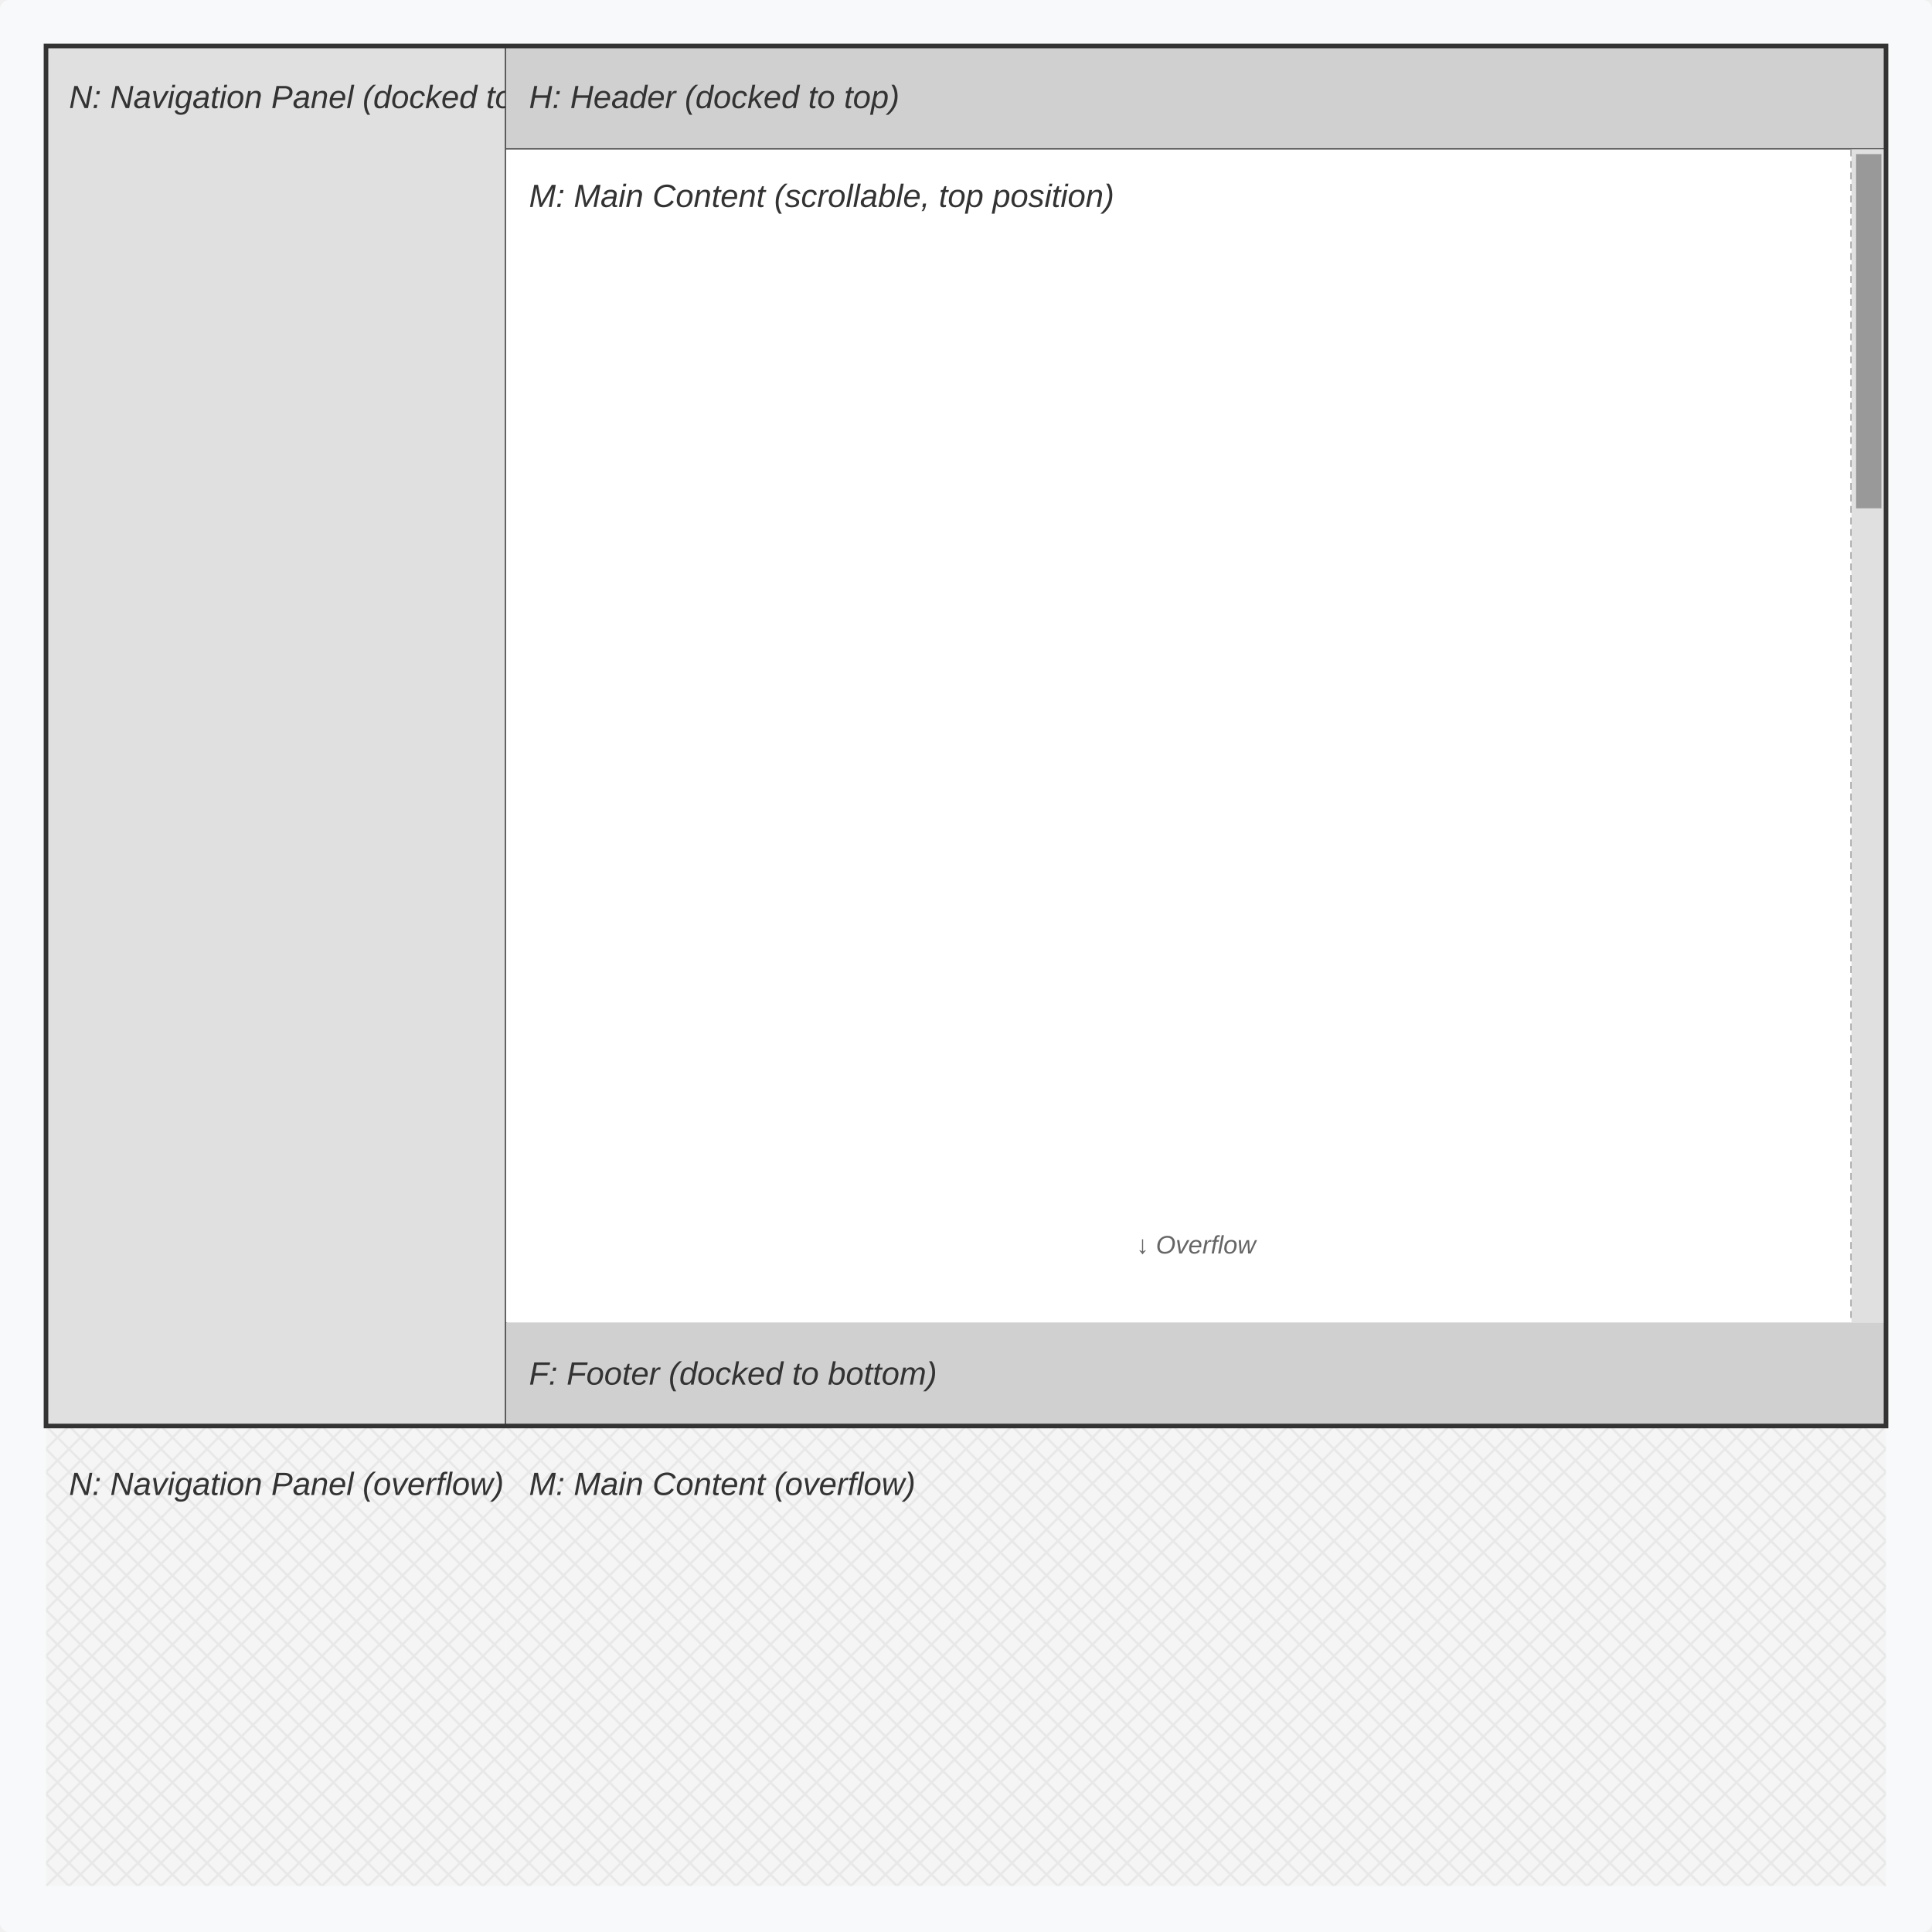
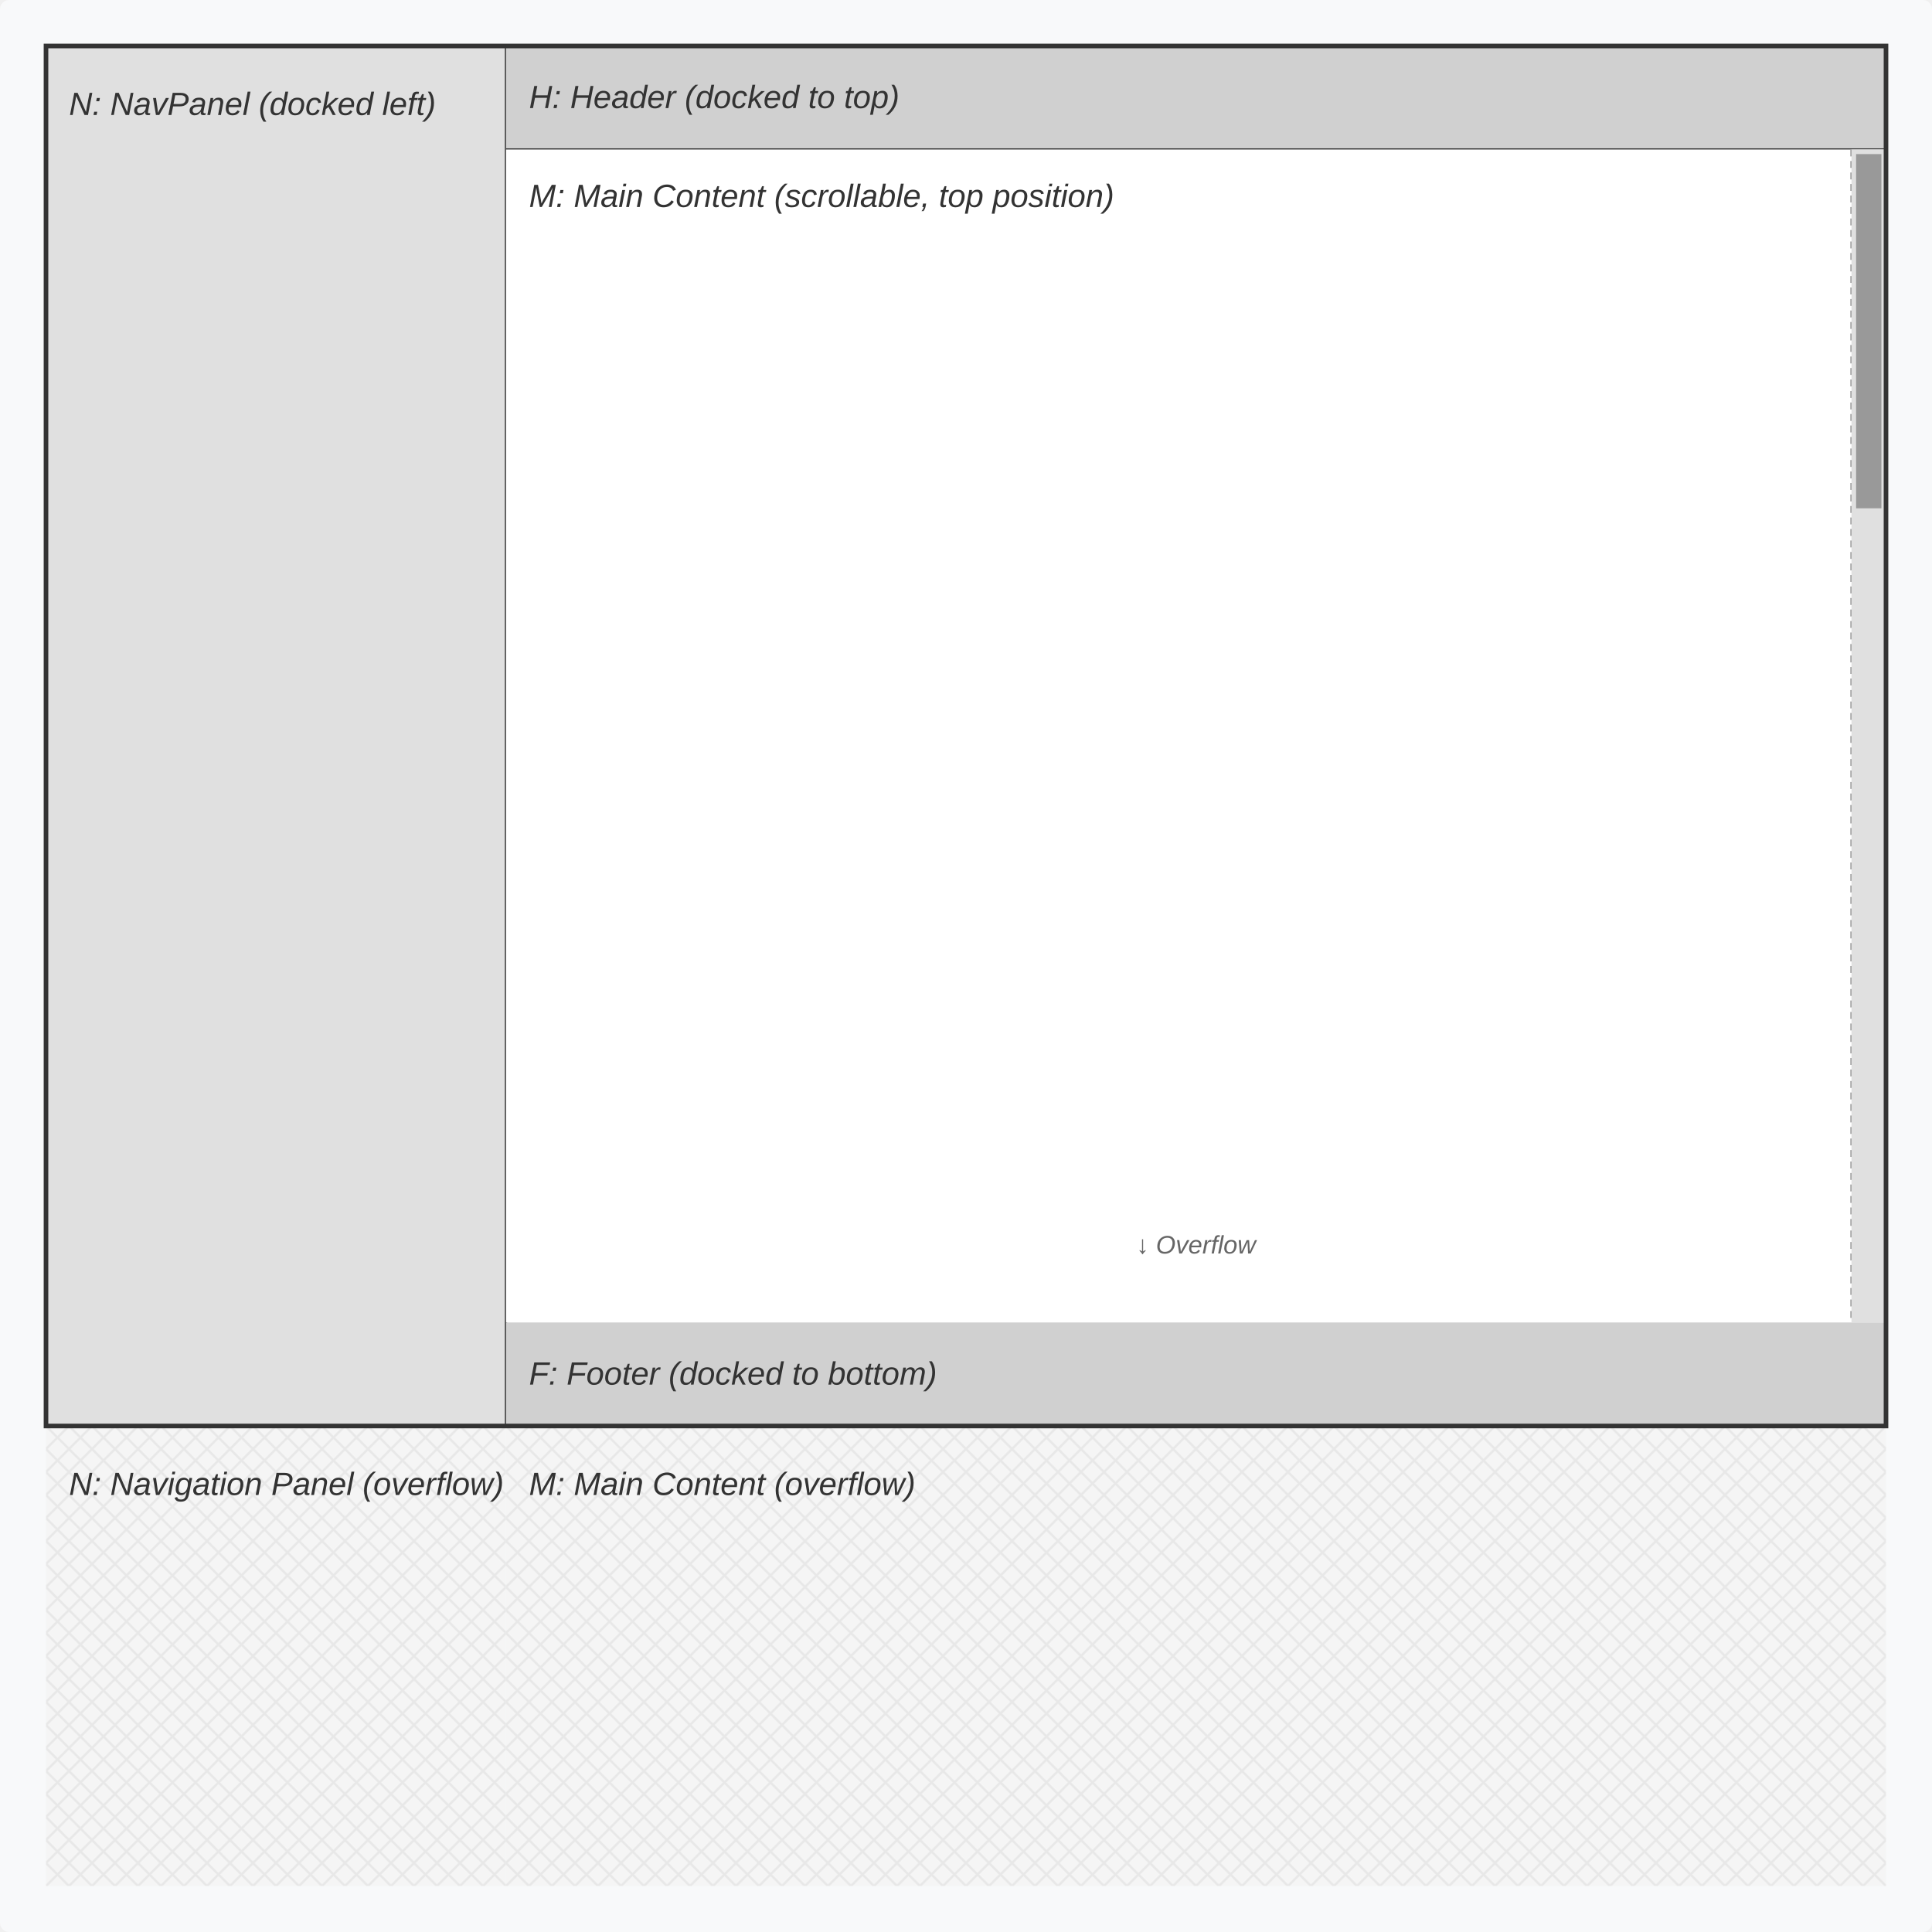
<svg xmlns="http://www.w3.org/2000/svg" viewBox="0 0 840 840" width="840" height="840">
  <defs>
    <style>
      /* Backgrounds */
      .container-bg { fill: #f8f9fa; }
      .gutter { fill: #e9ecef; }
      
      /* Blocks - FILL ONLY, NO STROKE */
      .header { fill: #d0d0d0; }
      .nav { fill: #e0e0e0; }
      .content { fill: #ffffff; }
      .footer { fill: #d0d0d0; }
      .overflow-bg { fill: url(#overflowPattern); }
      
      /* Borders */
      .main-screen-border { stroke: #333; stroke-width: 2; fill: none; }
      .block-border { stroke: #333; stroke-width: 1; fill: none; }
      .gutter-edge { stroke: #666; stroke-width: 1; stroke-dasharray: 4,2; fill: none; }
      
      /* Scrollbar */
      .scrollbar { fill: #999; }
      .scrollbar-border { stroke: #999; stroke-width: 1; stroke-dasharray: 3,2; fill: none; }
      
      /* Text */
      .text { font-family: Arial, sans-serif; font-size: 14px; fill: #333; text-anchor: start; font-style: italic; }
      .text-overflow { font-family: Arial, sans-serif; font-size: 11px; fill: #666; text-anchor: middle; font-style: italic; }
      .text-center { font-family: Arial, sans-serif; font-size: 14px; fill: #666; text-anchor: middle; font-style: italic; }
    </style>
    <pattern id="overflowPattern" patternUnits="userSpaceOnUse" width="10" height="10">
      <rect width="10" height="10" fill="#f5f5f5" />
      <path d="M 0,0 L 10,10 M 10,0 L 0,10" stroke="#e8e8e8" stroke-width="1" fill="none" />
    </pattern>
  </defs>
  <rect class="container-bg" x="0" y="0" width="840" height="840" rx="4" />
  <rect class="nav" x="20" y="20" width="200" height="600" />
  <line class="block-border" x1="220" y1="20" x2="220" y2="620" />
-   <text class="text" x="30" y="47">N: Navigation Panel (docked to left)</text>
+   <text class="text" x="30" y="50">N: NavPanel (docked left)</text>
  <rect class="header" x="220" y="20" width="600" height="45" />
  <line class="block-border" x1="220" y1="65" x2="820" y2="65" />
  <text class="text" x="230" y="47">H: Header (docked to top)</text>
  <rect class="content" x="220" y="65" width="600" height="510" />
  <text class="text" x="230" y="90">M: Main Content (scrollable, top position)</text>
  <text class="text-overflow" x="520" y="545">↓ Overflow</text>
  <rect class="footer" x="220" y="575" width="600" height="45" />
  <text class="text" x="230" y="602">F: Footer (docked to bottom)</text>
  <line class="scrollbar-border" x1="805" y1="65" x2="805" y2="575" />
  <rect fill="#e0e0e0" x="805" y="65" width="15" height="510" />
  <rect class="scrollbar" x="807" y="67" width="11" height="154" />
  <rect class="nav overflow-bg" x="20" y="620" width="200" height="200" />
  <text class="text" x="30" y="650">N: Navigation Panel (overflow)</text>
  <rect class="content overflow-bg" x="220" y="620" width="600" height="200" />
  <text class="text" x="230" y="650">M: Main Content (overflow)</text>
  <rect class="main-screen-border" x="20" y="20" width="800" height="600" />
</svg>
